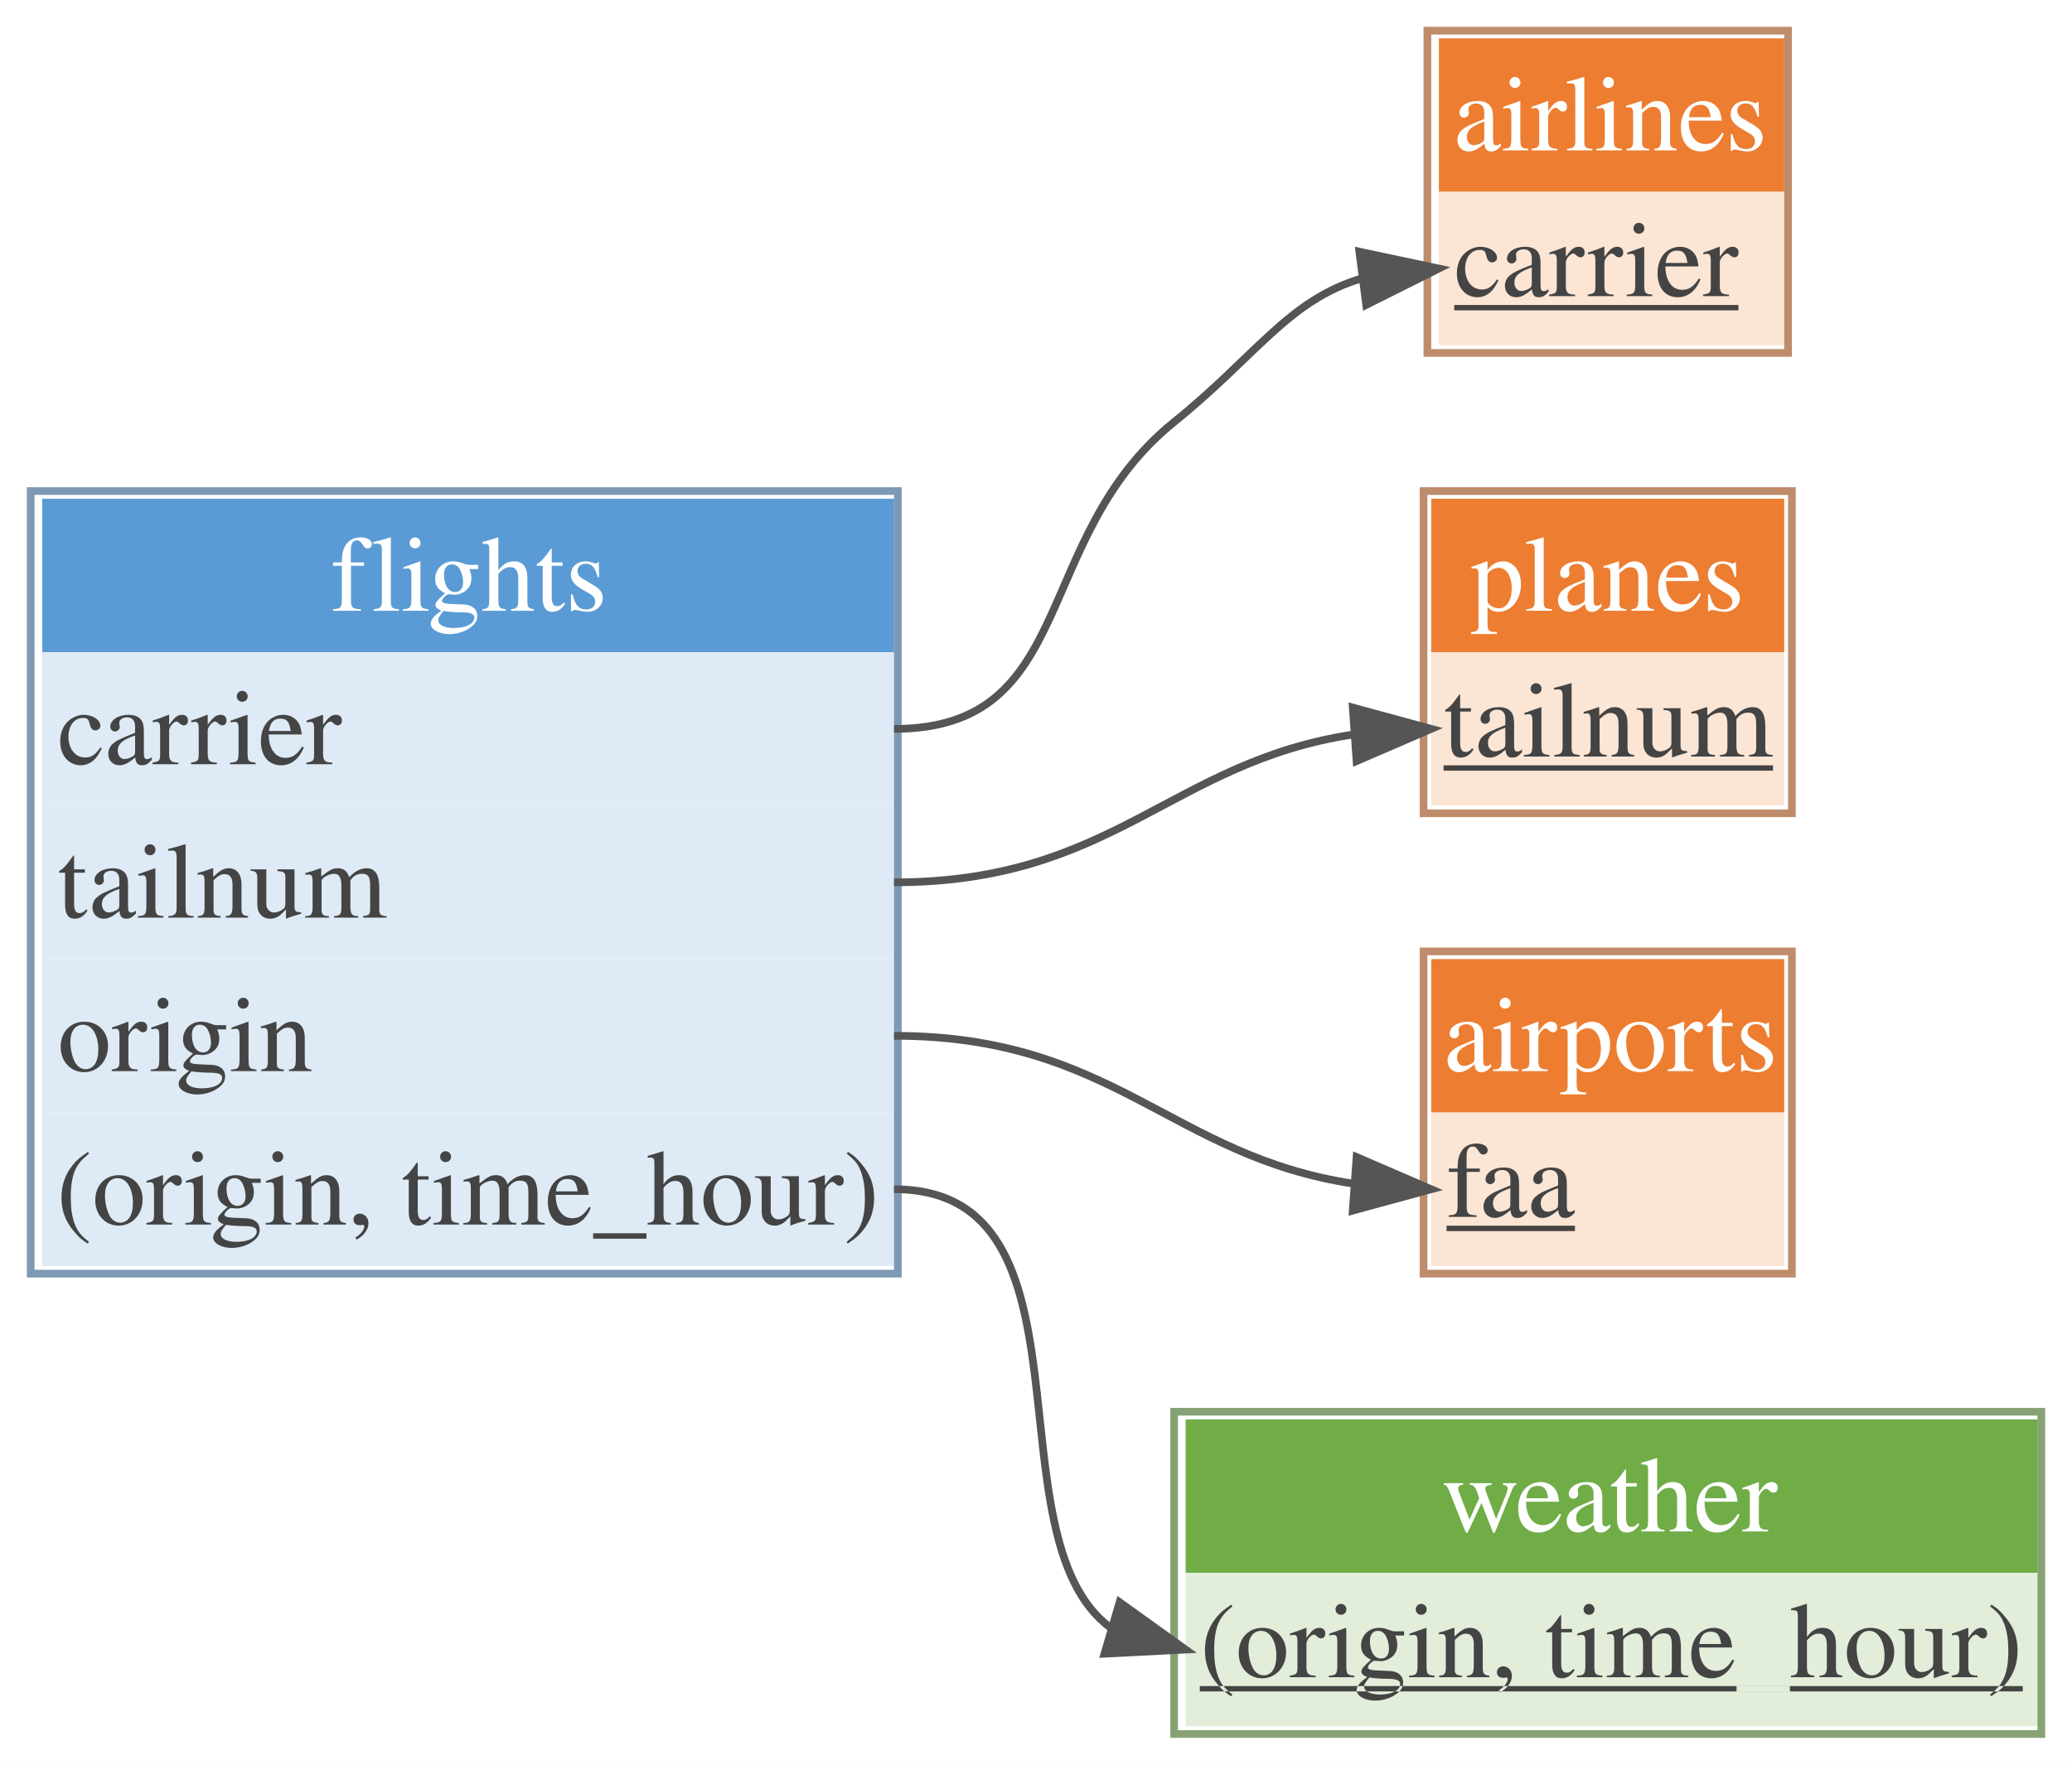
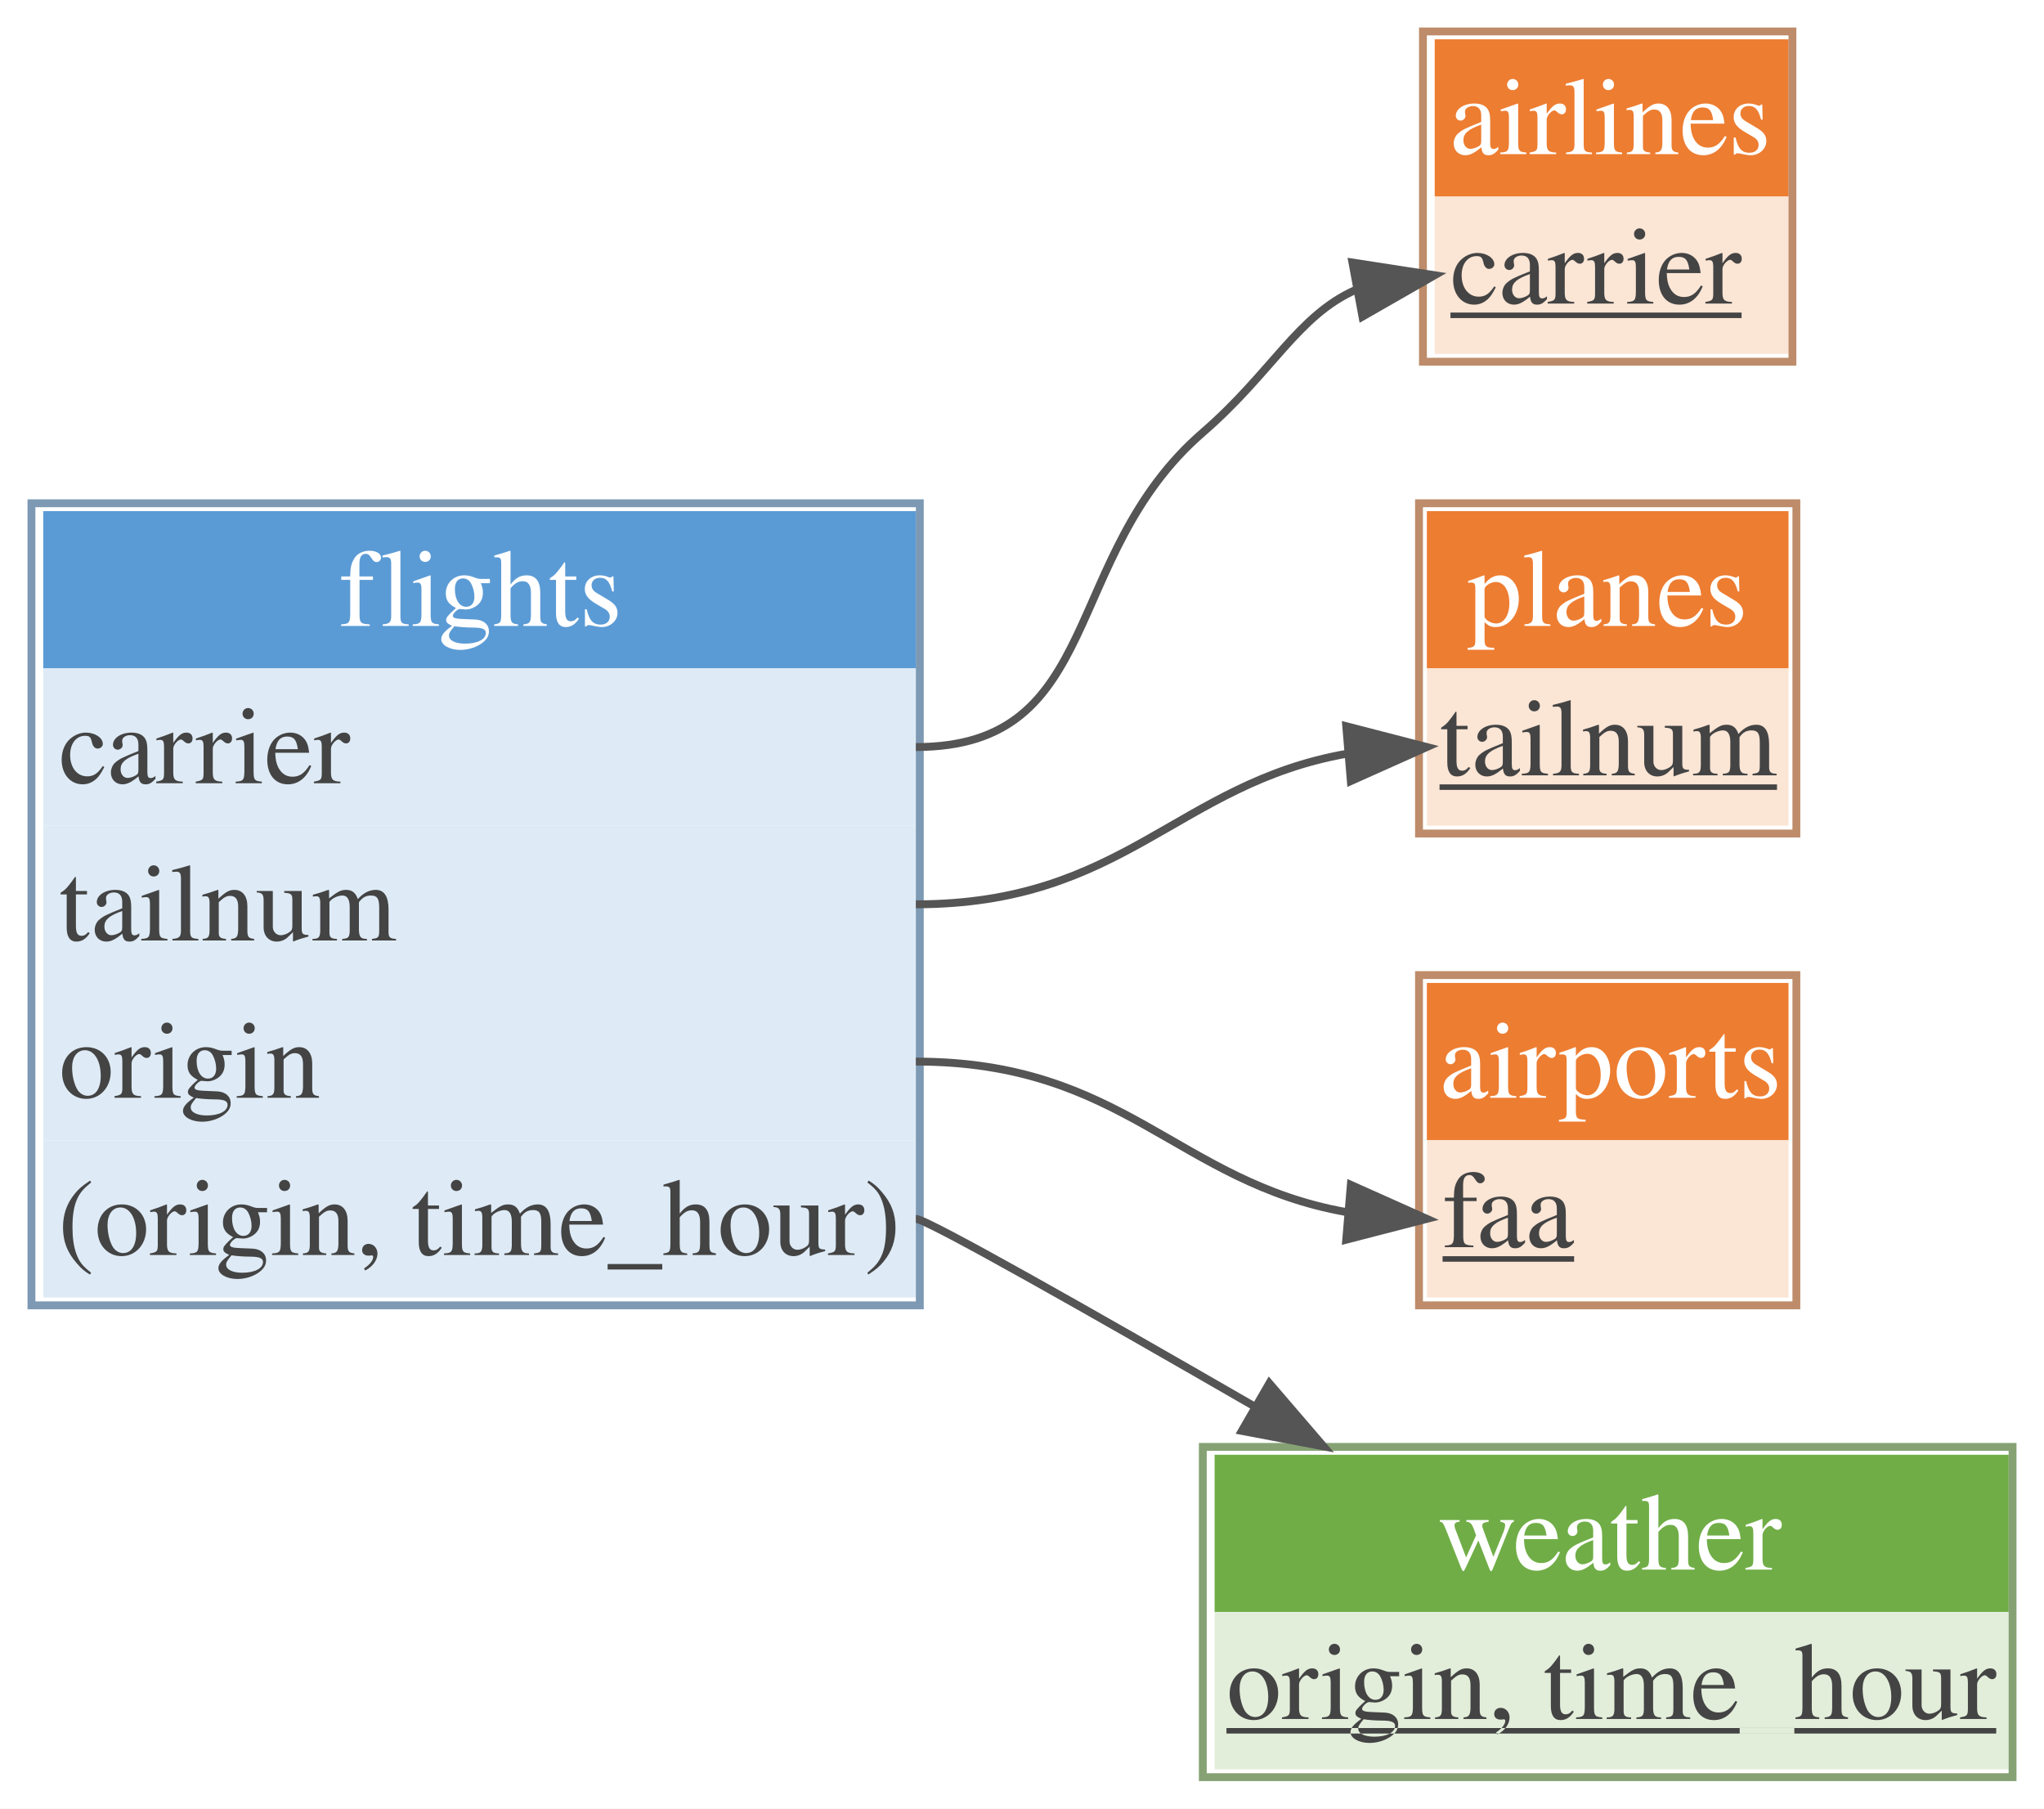
- <svg xmlns="http://www.w3.org/2000/svg" xmlns:xlink="http://www.w3.org/1999/xlink" width="270pt" height="230pt" viewBox="0.00 0.00 270.00 230.00">
+ <svg xmlns="http://www.w3.org/2000/svg" xmlns:xlink="http://www.w3.org/1999/xlink" width="260pt" height="230pt" viewBox="0.00 0.00 260.00 230.00">
  <g id="graph0" class="graph" transform="scale(1 1) rotate(0) translate(4 226)">
    <g id="a_graph0">
      <a xlink:title="Data Model">
-         <polygon fill="#ffffff" stroke="transparent" points="-4,4 -4,-226 266,-226 266,4 -4,4" />
+         <polygon fill="#ffffff" stroke="transparent" points="-4,4 -4,-226 256,-226 256,4 -4,4" />
      </a>
    </g>
    <g id="node1" class="node">
-       <polygon fill="#ed7d31" stroke="transparent" points="183.5,-201 183.5,-221 228.5,-221 228.5,-201 183.5,-201" />
-       <text text-anchor="start" x="185.397" y="-206.4" font-family="Times,serif" font-size="14.00" fill="#ffffff">airlines</text>
-       <polygon fill="#fbe5d5" stroke="transparent" points="183.5,-181 183.5,-201 228.5,-201 228.5,-181 183.5,-181" />
-       <text text-anchor="start" x="185.5" y="-187.4" font-family="Times,serif" text-decoration="underline" font-size="14.00" fill="#444444">carrier</text>
-       <polygon fill="none" stroke="#9e5320" stroke-opacity="0.667" points="182,-180 182,-222 229,-222 229,-180 182,-180" />
+       <polygon fill="#ed7d31" stroke="transparent" points="178.5,-201 178.5,-221 223.5,-221 223.5,-201 178.5,-201" />
+       <text text-anchor="start" x="180.397" y="-206.4" font-family="Times,serif" font-size="14.00" fill="#ffffff">airlines</text>
+       <polygon fill="#fbe5d5" stroke="transparent" points="178.5,-181 178.5,-201 223.5,-201 223.5,-181 178.5,-181" />
+       <text text-anchor="start" x="180.5" y="-187.4" font-family="Times,serif" text-decoration="underline" font-size="14.00" fill="#444444">carrier</text>
+       <polygon fill="none" stroke="#9e5320" stroke-opacity="0.667" points="177,-180 177,-222 224,-222 224,-180 177,-180" />
    </g>
    <g id="node2" class="node">
-       <polygon fill="#ed7d31" stroke="transparent" points="182.5,-81 182.5,-101 228.5,-101 228.5,-81 182.5,-81" />
-       <text text-anchor="start" x="184.119" y="-86.4" font-family="Times,serif" font-size="14.00" fill="#ffffff">airports</text>
-       <polygon fill="#fbe5d5" stroke="transparent" points="182.5,-61 182.5,-81 228.5,-81 228.5,-61 182.5,-61" />
-       <text text-anchor="start" x="184.5" y="-67.4" font-family="Times,serif" text-decoration="underline" font-size="14.00" fill="#444444">faa</text>
-       <polygon fill="none" stroke="#9e5320" stroke-opacity="0.667" points="181.5,-60 181.5,-102 229.5,-102 229.5,-60 181.5,-60" />
+       <polygon fill="#ed7d31" stroke="transparent" points="177.5,-81 177.5,-101 223.5,-101 223.5,-81 177.5,-81" />
+       <text text-anchor="start" x="179.119" y="-86.4" font-family="Times,serif" font-size="14.00" fill="#ffffff">airports</text>
+       <polygon fill="#fbe5d5" stroke="transparent" points="177.5,-61 177.5,-81 223.5,-81 223.5,-61 177.5,-61" />
+       <text text-anchor="start" x="179.5" y="-67.4" font-family="Times,serif" text-decoration="underline" font-size="14.00" fill="#444444">faa</text>
+       <polygon fill="none" stroke="#9e5320" stroke-opacity="0.667" points="176.5,-60 176.5,-102 224.5,-102 224.5,-60 176.5,-60" />
    </g>
    <g id="node3" class="node">
      <polygon fill="#5b9bd5" stroke="transparent" points="1.5,-141 1.5,-161 112.5,-161 112.5,-141 1.5,-141" />
      <text text-anchor="start" x="39.111" y="-146.4" font-family="Times,serif" font-size="14.00" fill="#ffffff">flights</text>
      <polygon fill="#deebf6" stroke="transparent" points="1.5,-121 1.5,-141 112.5,-141 112.5,-121 1.5,-121" />
      <text text-anchor="start" x="3.5" y="-126.4" font-family="Times,serif" font-size="14.00" fill="#444444">carrier</text>
      <polygon fill="#deebf6" stroke="transparent" points="1.5,-101 1.5,-121 112.5,-121 112.5,-101 1.5,-101" />
      <text text-anchor="start" x="3.5" y="-106.4" font-family="Times,serif" font-size="14.00" fill="#444444">tailnum</text>
      <polygon fill="#deebf6" stroke="transparent" points="1.5,-81 1.5,-101 112.5,-101 112.5,-81 1.5,-81" />
      <text text-anchor="start" x="3.5" y="-86.4" font-family="Times,serif" font-size="14.00" fill="#444444">origin</text>
      <polygon fill="#deebf6" stroke="transparent" points="1.5,-61 1.5,-81 112.5,-81 112.5,-61 1.5,-61" />
      <text text-anchor="start" x="3.345" y="-66.4" font-family="Times,serif" font-size="14.00" fill="#444444">(origin, time_hour)</text>
      <polygon fill="none" stroke="#3c678e" stroke-opacity="0.667" points="0,-60 0,-162 113,-162 113,-60 0,-60" />
    </g>
    <g id="edge1" class="edge">
-       <path fill="none" stroke="#555555" d="M112.5,-131C136.567,-131 130.26,-155.9 149,-171 159.674,-179.601 163.873,-186.861 173.427,-189.71" />
-       <polygon fill="#555555" stroke="#555555" points="173.136,-193.201 183.5,-191 174.026,-186.258 173.136,-193.201" />
+       <path fill="none" stroke="#555555" d="M112.5,-131C136.567,-131 130.803,-155.25 149,-171 157.796,-178.613 161.039,-185.831 168.416,-189.128" />
+       <polygon fill="#555555" stroke="#555555" points="168.029,-192.616 178.5,-191 169.307,-185.733 168.029,-192.616" />
    </g>
    <g id="edge2" class="edge">
-       <path fill="none" stroke="#555555" d="M112.5,-91C141.191,-91 148.599,-75.275 172.467,-71.712" />
-       <polygon fill="#555555" stroke="#555555" points="172.773,-75.199 182.5,-71 172.277,-68.217 172.773,-75.199" />
+       <path fill="none" stroke="#555555" d="M112.5,-91C138.947,-91 145.736,-75.688 167.269,-71.859" />
+       <polygon fill="#555555" stroke="#555555" points="167.828,-75.325 177.5,-71 167.242,-68.349 167.828,-75.325" />
    </g>
    <g id="node4" class="node">
-       <polygon fill="#ed7d31" stroke="transparent" points="182.5,-141 182.5,-161 228.5,-161 228.5,-141 182.5,-141" />
-       <text text-anchor="start" x="187.618" y="-146.4" font-family="Times,serif" font-size="14.00" fill="#ffffff">planes</text>
-       <polygon fill="#fbe5d5" stroke="transparent" points="182.5,-121 182.5,-141 228.5,-141 228.5,-121 182.5,-121" />
-       <text text-anchor="start" x="184.112" y="-127.4" font-family="Times,serif" text-decoration="underline" font-size="14.00" fill="#444444">tailnum</text>
-       <polygon fill="none" stroke="#9e5320" stroke-opacity="0.667" points="181.5,-120 181.5,-162 229.5,-162 229.5,-120 181.5,-120" />
+       <polygon fill="#ed7d31" stroke="transparent" points="177.5,-141 177.5,-161 223.5,-161 223.5,-141 177.5,-141" />
+       <text text-anchor="start" x="182.618" y="-146.4" font-family="Times,serif" font-size="14.00" fill="#ffffff">planes</text>
+       <polygon fill="#fbe5d5" stroke="transparent" points="177.5,-121 177.5,-141 223.5,-141 223.5,-121 177.5,-121" />
+       <text text-anchor="start" x="179.112" y="-127.4" font-family="Times,serif" text-decoration="underline" font-size="14.00" fill="#444444">tailnum</text>
+       <polygon fill="none" stroke="#9e5320" stroke-opacity="0.667" points="176.5,-120 176.5,-162 224.5,-162 224.5,-120 176.5,-120" />
    </g>
    <g id="edge3" class="edge">
-       <path fill="none" stroke="#555555" d="M112.5,-111C141.191,-111 148.599,-126.725 172.467,-130.288" />
-       <polygon fill="#555555" stroke="#555555" points="172.277,-133.783 182.5,-131 172.773,-126.801 172.277,-133.783" />
+       <path fill="none" stroke="#555555" d="M112.5,-111C138.947,-111 145.736,-126.312 167.269,-130.141" />
+       <polygon fill="#555555" stroke="#555555" points="167.242,-133.651 177.5,-131 167.828,-126.675 167.242,-133.651" />
    </g>
    <g id="node5" class="node">
-       <polygon fill="#70ad47" stroke="transparent" points="150.5,-21 150.5,-41 261.5,-41 261.5,-21 150.5,-21" />
-       <text text-anchor="start" x="183.849" y="-26.4" font-family="Times,serif" font-size="14.00" fill="#ffffff">weather</text>
-       <polygon fill="#e2eeda" stroke="transparent" points="150.5,-1 150.5,-21 261.5,-21 261.5,-1 150.5,-1" />
-       <text text-anchor="start" x="152.345" y="-7.4" font-family="Times,serif" text-decoration="underline" font-size="14.00" fill="#444444">(origin, time_hour)</text>
-       <polygon fill="none" stroke="#4a732f" stroke-opacity="0.667" points="149,0 149,-42 262,-42 262,0 149,0" />
+       <polygon fill="#70ad47" stroke="transparent" points="150.5,-21 150.5,-41 251.5,-41 251.5,-21 150.5,-21" />
+       <text text-anchor="start" x="178.849" y="-26.4" font-family="Times,serif" font-size="14.00" fill="#ffffff">weather</text>
+       <polygon fill="#e2eeda" stroke="transparent" points="150.5,-1 150.5,-21 251.5,-21 251.5,-1 150.5,-1" />
+       <text text-anchor="start" x="152.006" y="-7.4" font-family="Times,serif" text-decoration="underline" font-size="14.00" fill="#444444">origin, time_hour</text>
+       <polygon fill="none" stroke="#4a732f" stroke-opacity="0.667" points="149,0 149,-42 252,-42 252,0 149,0" />
    </g>
    <g id="edge4" class="edge">
-       <path fill="none" stroke="#555555" d="M112.5,-71C139.873,-71 124.61,-25.879 140.658,-13.894" />
-       <polygon fill="#555555" stroke="#555555" points="141.893,-17.179 150.5,-11 139.919,-10.463 141.893,-17.179" />
+       <path fill="none" stroke="#555555" d="M112.5,-71C113.866,-71 134.673,-59.2 155.71,-47.065" />
+       <polygon fill="#555555" stroke="#555555" points="157.462,-50.094 164.368,-42.06 153.958,-44.034 157.462,-50.094" />
    </g>
  </g>
</svg>
